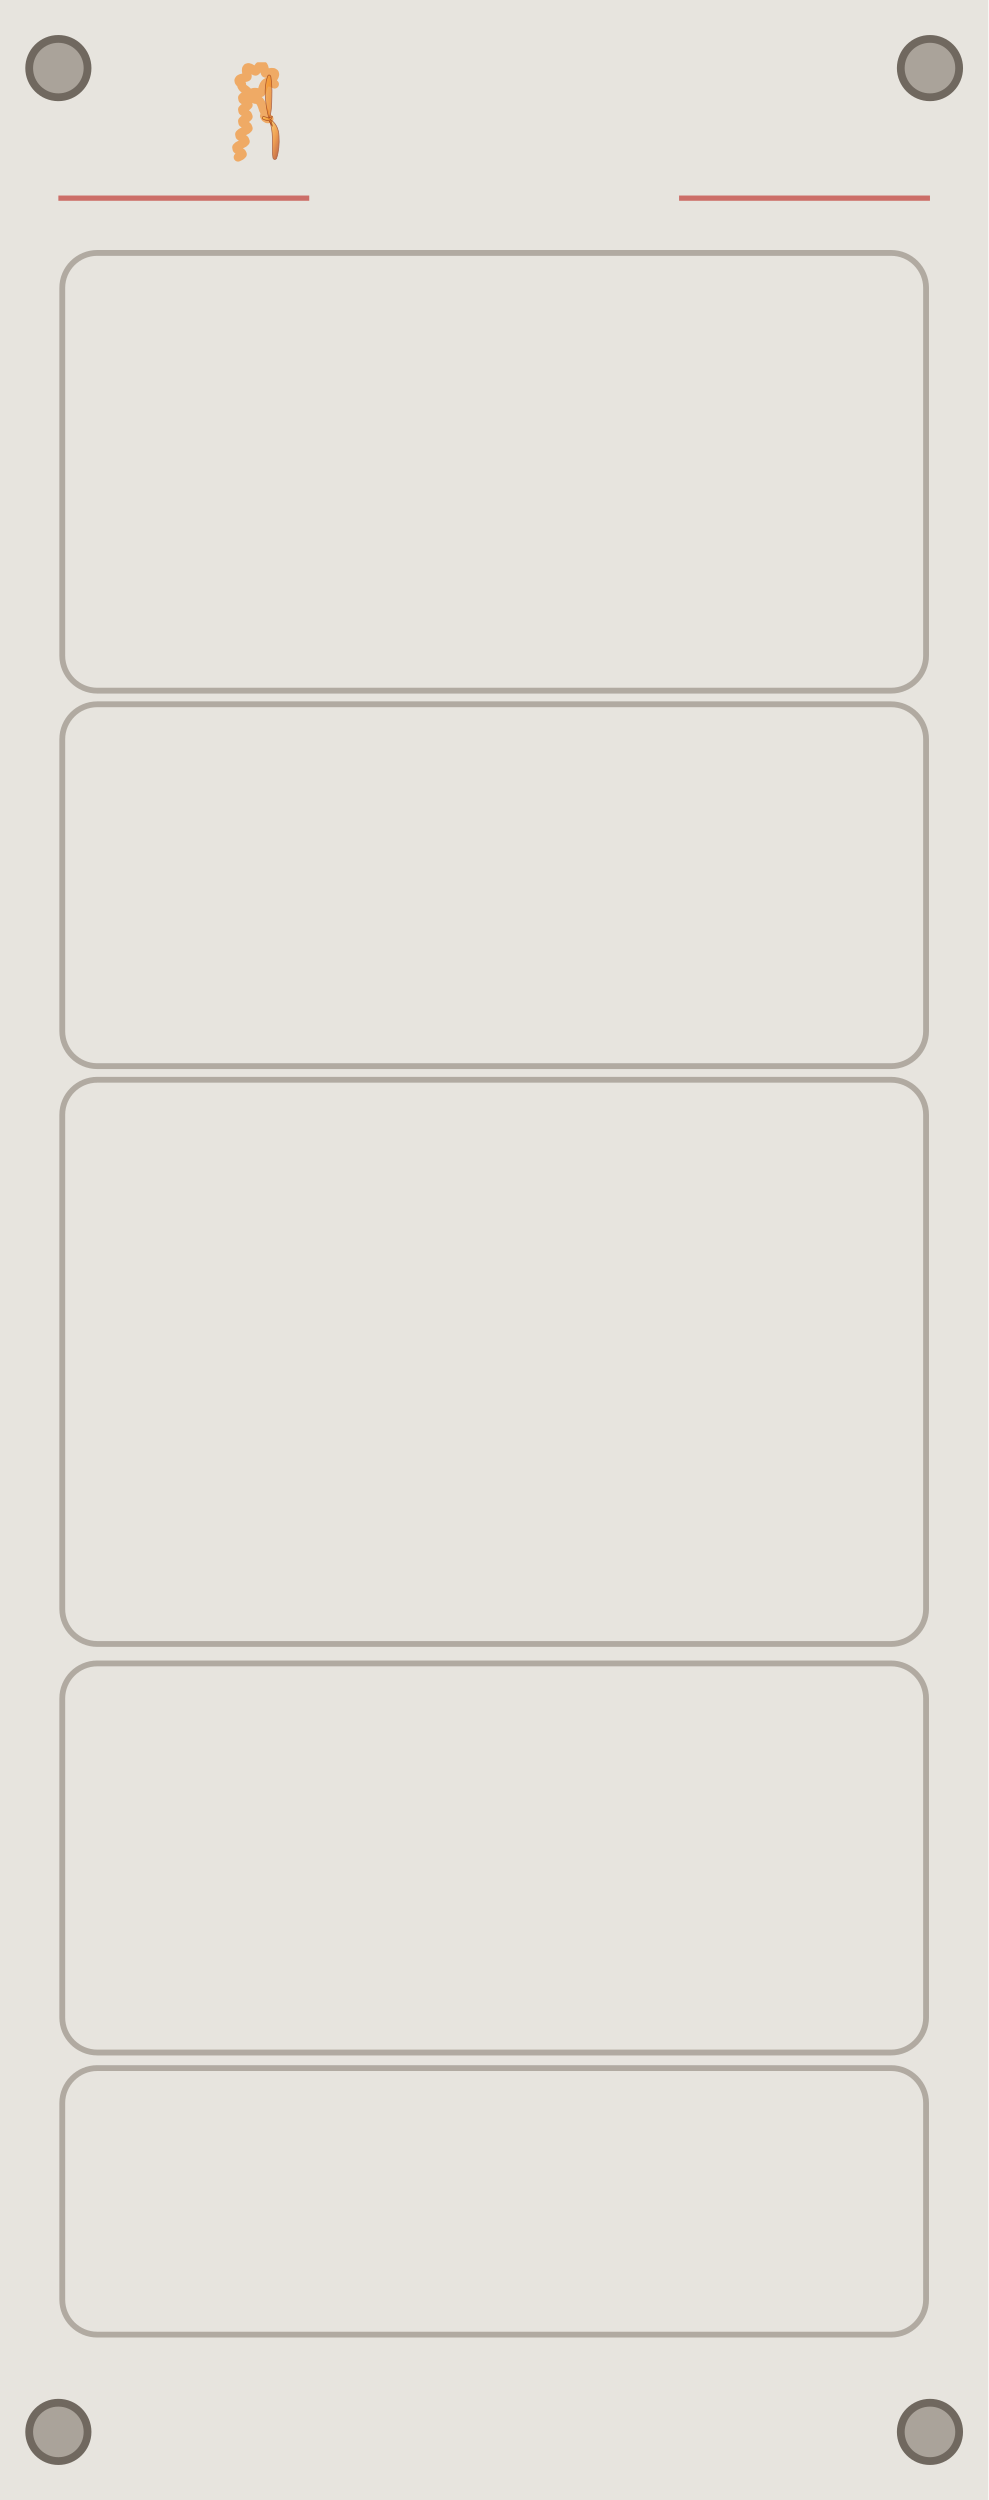
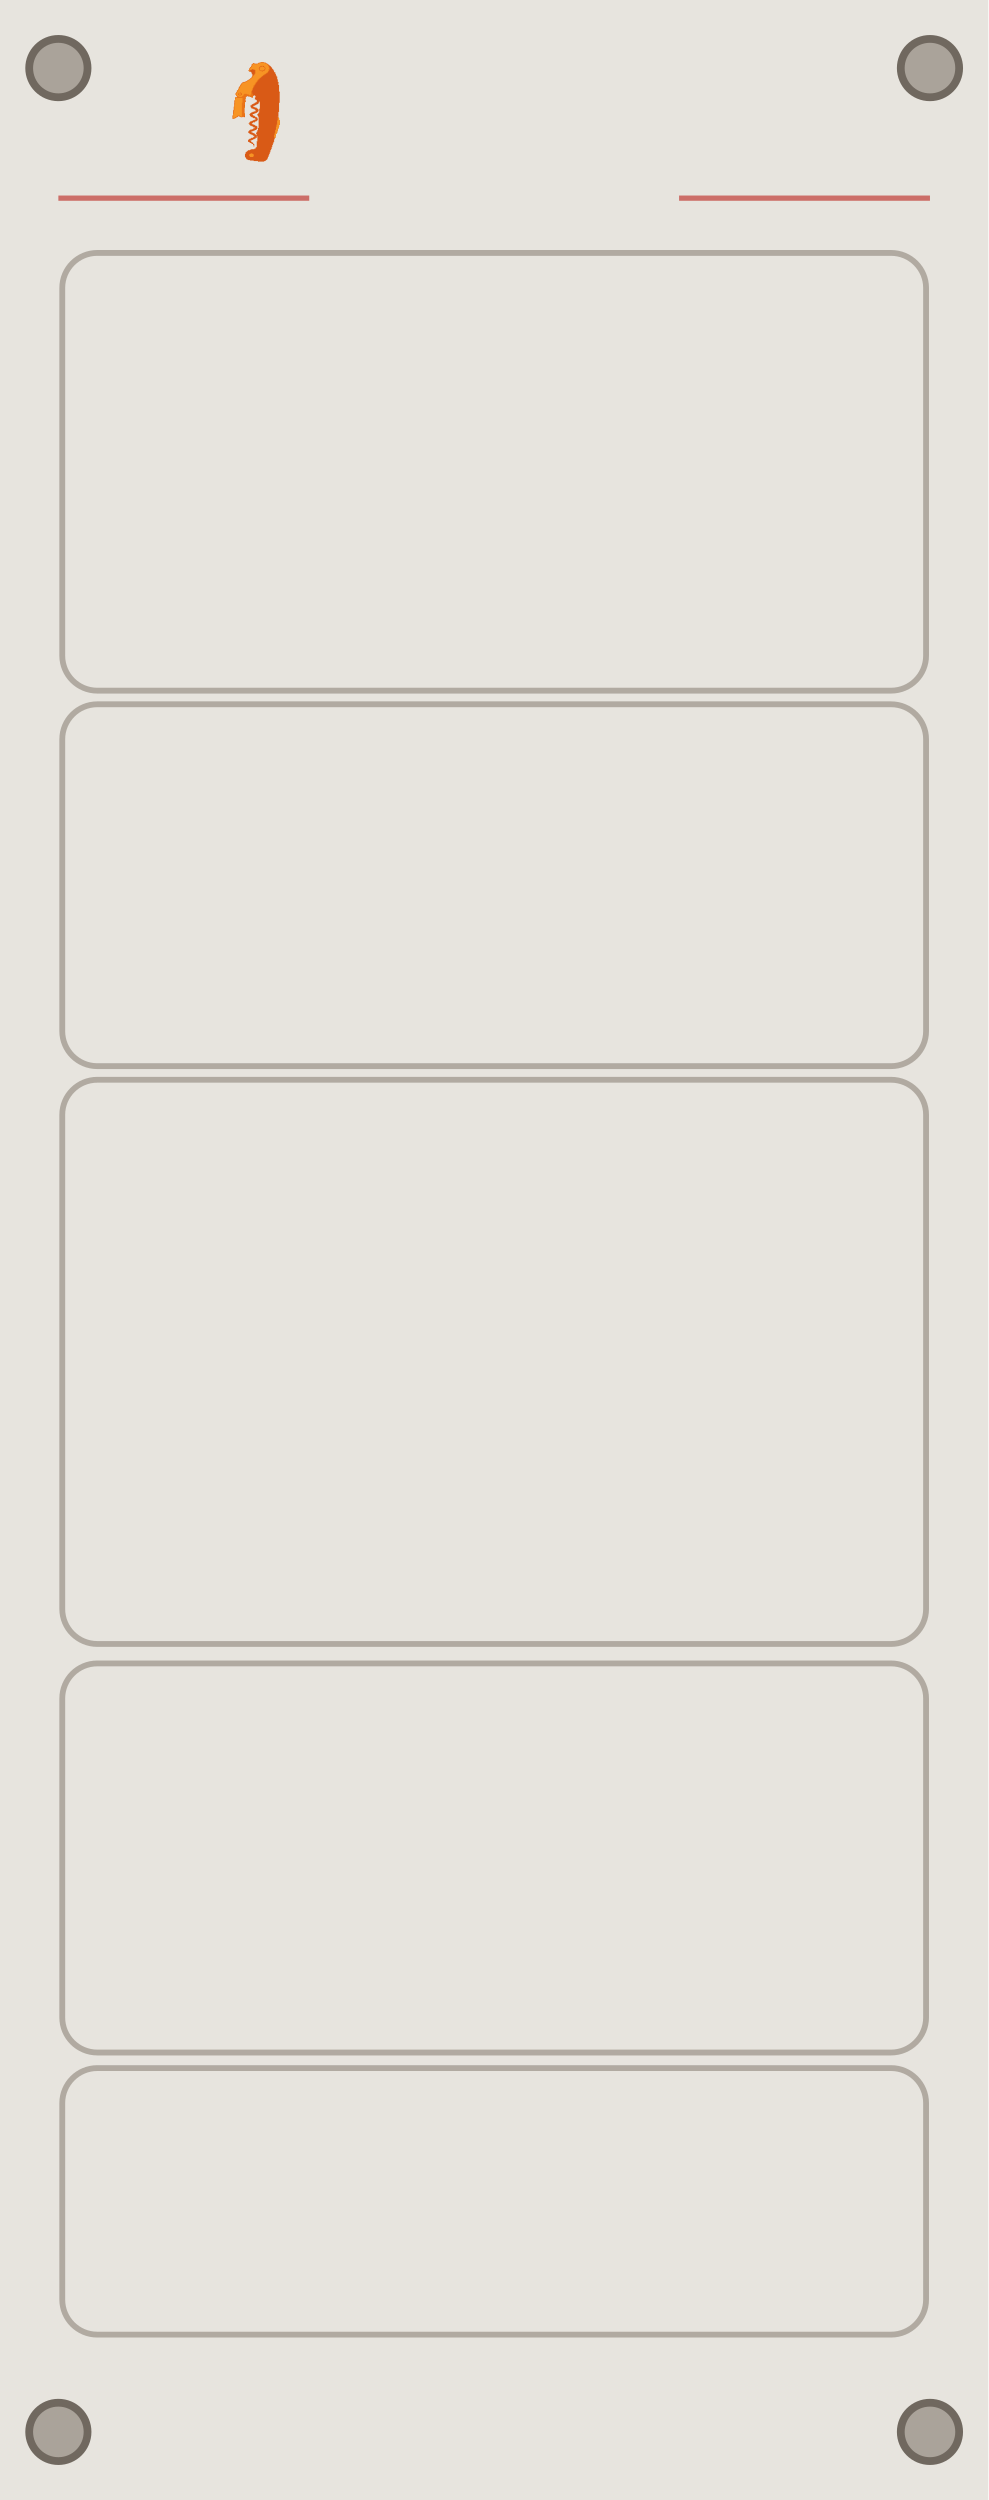
<svg xmlns="http://www.w3.org/2000/svg" width="50.8mm" height="128.5mm" viewBox="0 0 50.8 128.5">
  <rect width="50.8" height="128.5" fill="#e7e4de" />
  <circle cx="3" cy="3.5" r="1.5" fill="#aaa39a" stroke="#70685f" stroke-width="0.4" />
  <circle cx="3" cy="125" r="1.5" fill="#aaa39a" stroke="#70685f" stroke-width="0.4" />
  <circle cx="47.8" cy="3.5" r="1.5" fill="#aaa39a" stroke="#70685f" stroke-width="0.4" />
  <circle cx="47.8" cy="125" r="1.5" fill="#aaa39a" stroke="#70685f" stroke-width="0.4" />
  <defs>
    <clipPath id="logo-clip">
      <rect x="11.879" y="3.2" width="2.571" height="5.2" />
    </clipPath>
  </defs>
  <g clip-path="url(#logo-clip)">
    <g transform="translate(11.9542,3.2939) scale(0.0187726)">
-       <defs>
-         <linearGradient id="wire" x1="0" y1="0" x2="1" y2="1">
-           <stop offset="0" stop-color="#ffb13b" />
-           <stop offset=".48" stop-color="#f39a2e" />
-           <stop offset="1" stop-color="#d65f1b" />
-         </linearGradient>
-         <linearGradient id="grip" x1="0" y1="0" x2=".75" y2="1">
-           <stop offset="0" stop-color="#ffd15a" />
-           <stop offset=".58" stop-color="#f28b25" />
-           <stop offset="1" stop-color="#b94718" />
-         </linearGradient>
-       </defs>
-       <polyline opacity="0.65" fill="none" stroke="#f28b25" stroke-width="24" stroke-linecap="round" stroke-linejoin="round" points="15.0,255.0 23.0,251.0 27.0,247.0 25.0,243.0 18.0,238.0 12.0,233.0 11.0,228.0 15.0,224.0 23.0,220.0 31.0,216.0 35.0,212.0 33.0,207.0 27.0,202.0 20.0,197.0 19.0,192.0 23.0,188.0 31.0,184.0 39.0,180.0 43.0,176.0 41.0,171.0 35.0,166.0 28.0,161.0 27.0,156.0 31.0,152.0 39.0,148.0 43.0,144.0 41.0,139.0 35.0,134.0 28.0,129.0 27.0,124.0 31.0,120.0 39.0,116.0 43.0,112.0 41.0,107.0 35.0,102.0 28.0,97.0 27.0,92.0 31.0,88.0 39.0,84.0 43.0,80.0 41.0,75.0 35.0,70.0 28.0,65.0 25.0,60.0 25.0,55.0 20.6,51.8 17.7,48.1 17.0,44.5 19.0,41.3 23.1,39.1 28.4,37.8 33.7,37.1 37.8,36.4 40.1,35.0 40.5,32.4 39.6,28.3 38.2,23.2 37.4,17.8 37.9,13.1 40.0,10.1 43.6,9.3 48.1,10.6 52.8,13.4 57.0,16.6 60.4,19.1 63.0,19.7 65.1,18.1 67.4,14.6 70.0,10.0 73.2,5.6 76.9,2.7 80.5,2.0 83.7,4.0 85.9,8.1 87.2,13.4 87.9,18.7 88.6,22.8 90.0,25.1 92.6,25.5 96.7,24.6 101.8,23.2 107.2,22.4 111.9,22.9 114.9,25.0 115.7,28.6 114.4,33.1 111.6,37.8 108.4,42.0 105.9,45.4 105.3,48.0 106.9,50.1 110.4,52.4 115.0,55.0 107.8,51.3 101.0,49.1 94.9,49.3 89.8,52.2 86.0,57.4 83.3,63.9 81.6,70.3 80.0,75.3 78.0,78.2 74.8,78.9 70.2,78.2 64.3,77.2 58.2,77.2 53.1,78.8 50.2,82.2 50.3,86.7 53.2,91.2 58.0,95.0 61.7,96.7 65.2,97.1 68.3,97.5 71.1,98.7 73.7,100.9 76.2,104.3 78.6,108.7 80.8,113.9 82.7,119.5 84.5,125.1 87.5,131.0 88.5,137.0 87.0,142.0 90.0,147.0 95.0,150.0 100.0,150.0" />
-       <path opacity="0.75" transform="rotate(-50 100 150)" fill="url(#grip)" stroke="#963713" stroke-width="2" d="M100 150 C116 145 135 130 151 117 C168 104 183 89 191 80 C195 75 192 70 187 72 C170 78 155 89 141 102 C125 117 109 136 100 150 Z" />
-       <path opacity="0.75" fill="url(#grip)" stroke="#963713" stroke-width="2" d="M100.114 150 C106.059 166.109 108.721 184.397 109.194 204.138 C109.667 223.88 108.263 242.638 110.559 255.97 C110.925 260.927 116.659 263.062 120.255 258.447 C126.715 239.303 128.431 218.109 127.072 197.47 C126.599 177.729 117.995 158.928 100.114 150 Z" />
-       <path opacity="0.75" fill="url(#grip)" stroke="#963713" stroke-width="2" stroke-linejoin="round" d="M84 143 C90 145 96 147 100 148 C103 146 106 144 109 143 C108 147 106 150 104 152 C106 157 108 163 109 170 C105 165 102 159 100 155 C94 155 88 153 82 150 C81 147 82 145 84 143 Z" />
+       <g transform="translate(0 -5) scale(1.697368 1.416667)">
+         <g transform="translate(76 192) rotate(180)">
+           <path fill="#d95a16" d="M25 0H35V1H25Z M23 1H42V2H23Z M22 2H48V3H22Z M21 3H51V4H21Z M20 4H53V5H20Z M20 5H54V6H20Z M19 6H54V7H19Z M19 7H55V9H19Z M18 9H56V12H18Z M17 12H56V15H17Z M16 15H55V18H16Z M15 18H54V19H15Z M15 19H53V20H15Z M15 20H52V21H15Z M15 21H51V22H15Z M14 22H48V23H14Z M14 23H46V24H14Z M13 24H41V25H13Z M13 25H39V27H13Z M13 27H38V28H13Z M12 28H37V32H12Z M41 29H42V32H41Z M41 32H43V34H41Z M11 32H37V35H11Z M42 34H45V35H42Z M43 35H46V36H43Z M43 36H48V37H43Z M10 35H37V38H10Z M45 37H49V38H45Z M9 38H37V39H9Z M46 38H51V40H46Z M47 40H51V41H47Z M45 41H51V42H45Z M9 39H36V43H9Z M43 42H50V43H43Z M41 43H49V44H41Z M39 44H47V45H39Z M8 43H36V46H8Z M39 45H46V46H39Z M37 46H43V47H37Z M37 47H42V48H37Z M7 46H36V49H7Z M37 48H41V49H37Z M7 49H41V50H7Z M6 50H43V51H6Z M38 51H44V52H38Z M6 51H37V53H6Z M39 52H46V53H39Z M40 53H48V54H40Z M6 53H38V54H6Z M41 54H49V55H41Z M5 54H38V56H5Z M43 55H50V56H43Z M45 56H51V57H45Z M4 56H37V58H4Z M46 57H51V58H46Z M44 58H50V59H44Z M4 58H36V60H4Z M42 59H49V60H42Z M40 60H49V61H40Z M3 60H36V61H3Z M38 61H47V62H38Z M37 62H44V63H37Z M3 61H35V64H3Z M36 63H43V64H36Z M36 64H41V65H36Z M2 64H35V65H2Z M36 65H40V66H36Z M2 65H34V67H2Z M36 66H42V67H36Z M36 67H43V68H36Z M37 68H45V69H37Z M39 69H47V70H39Z M1 67H34V71H1Z M40 70H48V71H40Z M42 71H49V72H42Z M44 72H49V73H44Z M45 73H50V74H45Z M44 74H49V75H44Z M43 75H49V76H43Z M40 76H48V77H40Z M39 77H47V78H39Z M37 78H45V79H37Z M0 71H34V80H0Z M36 79H43V80H36Z M36 80H41V81H36Z M35 81H39V83H35Z M1 80H34V84H1Z M36 83H40V84H36Z M73 83H76V84H73Z M71 84H76V85H71Z M36 84H43V85H36Z M2 84H34V86H2Z M70 85H76V86H70Z M37 85H44V86H37Z M60 86H63V87H60Z M56 86H58V87H56Z M39 86H46V87H39Z M68 86H76V87H68Z M3 86H34V87H3Z M56 87H65V88H56Z M67 87H76V88H67Z M40 87H47V88H40Z M2 87H35V89H2Z M41 88H48V89H41Z M56 88H76V89H56Z M43 89H48V90H43Z M44 90H49V91H44Z M2 89H36V92H2Z M43 91H48V92H43Z M56 89H75V93H56Z M41 92H48V93H41Z M2 92H35V93H2Z M39 93H47V94H39Z M2 93H34V95H2Z M37 94H46V95H37Z M2 95H33V96H2Z M36 95H44V96H36Z M35 96H42V97H35Z M57 93H75V99H57Z M34 97H39V100H34Z M34 100H40V101H34Z M1 96H33V102H1Z M35 101H42V102H35Z M36 102H44V103H36Z M57 99H74V104H57Z M37 103H46V104H37Z M39 104H46V105H39Z M56 104H74V106H56Z M41 105H47V106H41Z M43 106H47V107H43Z M42 107H47V108H42Z M40 108H47V109H40Z M38 109H45V110H38Z M37 110H45V111H37Z M35 111H43V112H35Z M34 112H41V113H34Z M1 102H32V114H1Z M34 113H40V114H34Z M56 106H73V115H56Z M33 114H38V115H33Z M0 114H32V116H0Z M33 115H37V116H33Z M55 115H73V118H55Z M0 116H37V119H0Z M55 118H72V120H55Z M0 119H38V120H0Z M56 120H72V121H56Z M0 120H40V124H0Z M55 121H72V124H55Z M55 124H69V125H55Z M43 124H46V125H43Z M43 125H48V126H43Z M54 125H69V126H54Z M0 124H39V127H0Z M52 126H69V127H52Z M43 126H51V127H43Z M0 127H40V128H0Z M42 127H70V128H42Z M0 128H70V129H0Z M0 129H71V132H0Z M0 132H70V134H0Z M0 134H69V135H0Z M1 135H69V137H1Z M1 137H68V138H1Z M1 138H67V140H1Z M1 140H66V143H1Z M1 143H65V145H1Z M1 145H64V147H1Z M1 147H63V148H1Z M2 148H63V149H2Z M2 149H62V151H2Z M2 151H61V152H2Z M2 152H60V153H2Z M2 153H58V154H2Z M3 154H55V155H3Z M3 155H53V156H3Z M3 156H52V157H3Z M3 157H51V158H3Z M3 158H49V159H3Z M4 159H48V160H4Z M4 160H47V161H4Z M4 161H46V162H4Z M4 162H45V164H4Z M5 164H44V166H5Z M6 166H44V169H6Z M7 169H45V172H7Z M8 172H46V173H8Z M9 173H47V174H9Z M9 174H49V175H9Z M9 175H50V176H9Z M10 176H50V177H10Z M10 177H49V178H10Z M11 178H49V179H11Z M12 179H49V180H12Z M12 180H48V181H12Z M13 181H48V182H13Z M13 182H47V183H13Z M14 183H46V184H14Z M15 184H46V185H15Z M16 185H45V186H16Z M17 186H45V187H17Z M18 187H45V188H18Z M19 188H44V189H19Z M41 189H43V190H41Z M21 189H35V190H21Z M22 190H34V191H22Z M25 191H31V192H25Z" />
+           <path fill="#ea7418" d="M34 0H35V1H34Z M52 4H53V5H52Z M53 5H54V6H53Z M43 9H48V10H43Z M42 10H49V14H42Z M43 14H48V15H43Z M44 15H47V16H44Z M47 36H48V37H47Z M9 38H10V39H9Z M36 38H37V39H36Z M37 46H38V47H37Z M7 46H9V50H7Z M36 49H37V50H36Z M6 50H9V52H6Z M6 52H8V54H6Z M5 54H8V56H5Z M4 56H7V60H4Z M3 60H7V62H3Z M46 61H47V62H46Z M3 62H6V64H3Z M2 64H6V67H2Z M41 66H42V67H41Z M1 67H6V68H1Z M1 68H5V71H1Z M0 71H5V73H0Z M49 73H50V74H49Z M40 76H41V77H40Z M46 77H47V78H46Z M0 73H4V80H0Z M1 80H3V84H1Z M73 83H76V84H73Z M71 84H76V85H71Z M2 84H3V86H2Z M70 85H75V86H70Z M60 86H63V87H60Z M57 86H58V87H57Z M69 86H75V87H69Z M2 87H3V88H2Z M67 87H76V88H67Z M57 87H65V88H57Z M56 88H76V89H56Z M48 90H49V91H48Z M56 89H75V93H56Z M57 93H75V96H57Z M43 95H44V96H43Z M1 96H2V97H1Z M57 96H74V98H57Z M57 98H75V99H57Z M32 101H33V102H32Z M57 99H74V103H57Z M37 103H38V104H37Z M57 103H73V104H57Z M56 104H74V106H56Z M56 106H73V107H56Z M57 107H73V109H57Z M56 109H73V114H56Z M39 113H40V114H39Z M0 114H1V115H0Z M56 114H72V115H56Z M55 115H72V116H55Z M55 116H73V117H55Z M56 117H73V118H56Z M56 118H72V119H56Z M55 119H72V120H55Z M56 120H72V121H56Z M55 121H72V124H55Z M55 124H69V125H55Z M43 124H45V125H43Z M43 125H48V126H43Z M54 125H69V126H54Z M43 126H49V127H43Z M50 126H51V127H50Z M53 126H69V127H53Z M42 127H70V128H42Z M42 128H62V129H42Z M66 128H70V129H66Z M63 129H66V130H63Z M43 129H61V131H43Z M67 129H71V132H67Z M62 130H66V132H62Z M44 131H61V132H44Z M44 132H62V133H44Z M66 132H70V133H66Z M63 132H65V133H63Z M44 133H70V134H44Z M0 133H1V135H0Z M45 134H69V136H45Z M44 136H69V137H44Z M44 137H68V138H44Z M44 138H67V139H44Z M43 139H67V140H43Z M43 140H66V142H43Z M42 142H66V143H42Z M42 143H65V144H42Z M41 144H65V145H41Z M41 145H64V146H41Z M40 146H64V147H40Z M40 147H63V148H40Z M39 148H63V149H39Z M39 149H62V150H39Z M38 150H61V152H38Z M37 152H60V153H37Z M2 153H3V154H2Z M37 153H58V154H37Z M36 154H55V155H36Z M35 155H53V156H35Z M35 156H52V157H35Z M34 157H51V158H34Z M33 158H49V159H33Z M33 159H48V160H33Z M32 160H47V161H32Z M31 161H46V162H31Z M30 162H45V163H30Z M4 163H5V164H4Z M29 163H45V164H29Z M28 164H44V165H28Z M27 165H44V166H27Z M5 165H6V166H5Z M26 166H42V167H26Z M24 167H42V168H24Z M23 168H41V169H23Z M22 169H41V170H22Z M44 169H45V170H44Z M21 170H40V171H21Z M7 171H8V172H7Z M19 171H40V173H19Z M18 173H40V175H18Z M48 174H49V175H48Z M48 175H50V176H48Z M31 175H40V176H31Z M17 175H26V176H17Z M17 176H24V177H17Z M32 176H40V177H32Z M26 176H31V177H26Z M47 176H50V177H47Z M16 177H24V178H16Z M45 177H49V178H45Z M33 177H43V178H33Z M25 177H32V178H25Z M16 178H32V179H16Z M33 178H49V179H33Z M24 179H49V180H24Z M16 179H23V181H16Z M24 180H32V181H24Z M33 180H48V181H33Z M16 181H32V182H16Z M33 181H47V183H33Z M17 182H24V183H17Z M25 182H31V183H25Z M27 183H30V184H27Z M31 183H46V184H31Z M17 183H25V184H17Z M17 184H26V185H17Z M30 184H46V185H30Z M18 185H45V187H18Z M19 187H45V188H19Z M20 188H44V189H20Z M22 189H35V190H22Z M41 189H43V190H41Z M22 190H34V191H22Z M27 191H30V192H27Z" />
+           <path fill="#f79424" d="M43 9H48V10H43Z M42 10H48V11H42Z M42 11H49V14H42Z M43 14H48V15H43Z M45 15H46V16H45Z M7 46H8V47H7Z M7 47H9V50H7Z M6 50H9V51H6Z M6 51H8V54H6Z M5 54H8V55H5Z M5 55H7V56H5Z M4 56H7V60H4Z M3 60H7V61H3Z M3 61H6V64H3Z M2 64H6V67H2Z M1 67H5V71H1Z M0 71H4V79H0Z M0 79H3V80H0Z M1 80H3V84H1Z M74 83H75V84H74Z M2 84H3V85H2Z M73 84H75V85H73Z M72 85H75V86H72Z M70 86H75V87H70Z M69 87H75V88H69Z M61 87H63V88H61Z M68 88H75V89H68Z M61 88H64V89H61Z M61 89H75V92H61Z M56 92H57V93H56Z M61 92H74V99H61Z M56 104H57V105H56Z M61 99H73V110H61Z M61 110H72V114H61Z M60 114H72V117H60Z M60 117H73V118H60Z M60 118H72V121H60Z M60 121H71V123H60Z M71 123H72V124H71Z M61 125H66V126H61Z M60 126H68V127H60Z M59 127H69V128H59Z M58 128H62V129H58Z M66 128H70V129H66Z M47 128H49V129H47Z M58 129H61V130H58Z M63 129H65V130H63Z M47 129H50V130H47Z M67 129H70V131H67Z M46 130H53V131H46Z M62 130H66V131H62Z M57 130H61V131H57Z M67 131H71V132H67Z M46 131H61V132H46Z M63 131H66V132H63Z M66 132H69V133H66Z M46 132H62V133H46Z M46 133H63V134H46Z M64 133H69V134H64Z M46 134H68V136H46Z M68 136H69V137H68Z M45 136H67V139H45Z M44 139H66V141H44Z M44 141H65V142H44Z M43 142H64V144H43Z M43 144H65V145H43Z M42 145H63V147H42Z M42 147H62V148H42Z M41 148H62V149H41Z M40 149H61V151H40Z M39 151H60V152H39Z M39 152H57V153H39Z M38 153H55V154H38Z M37 154H53V155H37Z M37 155H52V156H37Z M36 156H51V157H36Z M36 157H49V158H36Z M35 158H48V159H35Z M34 159H47V160H34Z M33 160H46V161H33Z M32 161H45V162H32Z M31 162H44V163H31Z M30 163H43V164H30Z M29 164H44V165H29Z M28 165H42V166H28Z M27 166H42V167H27Z M26 167H41V168H26Z M25 168H40V169H25Z M24 169H40V170H24Z M22 170H39V171H22Z M21 171H39V172H21Z M20 172H39V173H20Z M19 173H39V174H19Z M29 174H39V175H29Z M19 174H27V175H19Z M31 175H39V176H31Z M18 175H25V176H18Z M48 176H49V177H48Z M26 176H31V177H26Z M33 176H39V177H33Z M18 176H24V178H18Z M47 177H49V178H47Z M33 177H40V178H33Z M25 177H32V179H25Z M33 178H42V179H33Z M18 178H23V179H18Z M45 178H48V179H45Z M34 179H48V180H34Z M24 179H32V181H24Z M33 180H47V181H33Z M17 179H23V182H17Z M25 181H32V182H25Z M33 181H46V183H33Z M18 182H24V183H18Z M25 182H31V183H25Z M27 183H29V184H27Z M32 183H45V184H32Z M18 183H25V185H18Z M31 184H45V185H31Z M19 185H44V187H19Z M44 187H45V188H44Z M20 187H43V188H20Z M21 188H36V189H21Z M41 188H43V189H41Z M23 189H34V190H23Z M24 190H32V191H24Z" />
+         </g>
+       </g>
    </g>
  </g>
  <path d="M 3 10.185 H 15.895" fill="none" stroke="#c13c36" stroke-width="0.27" opacity="0.7" />
  <path d="M 34.905 10.185 H 47.800" fill="none" stroke="#c13c36" stroke-width="0.27" opacity="0.7" />
  <rect x="3.2" y="13.0" width="44.400" height="22.5" rx="1.8" fill="none" stroke="#9a9288" stroke-width="0.3" opacity="0.7" />
  <rect x="3.2" y="36.2" width="44.400" height="18.6" rx="1.8" fill="none" stroke="#9a9288" stroke-width="0.3" opacity="0.7" />
  <rect x="3.2" y="55.5" width="44.400" height="29.0" rx="1.8" fill="none" stroke="#9a9288" stroke-width="0.3" opacity="0.7" />
  <rect x="3.2" y="85.5" width="44.400" height="20.0" rx="1.8" fill="none" stroke="#9a9288" stroke-width="0.3" opacity="0.7" />
  <rect x="3.2" y="106.3" width="44.400" height="13.7" rx="1.8" fill="none" stroke="#9a9288" stroke-width="0.3" opacity="0.7" />
</svg>
